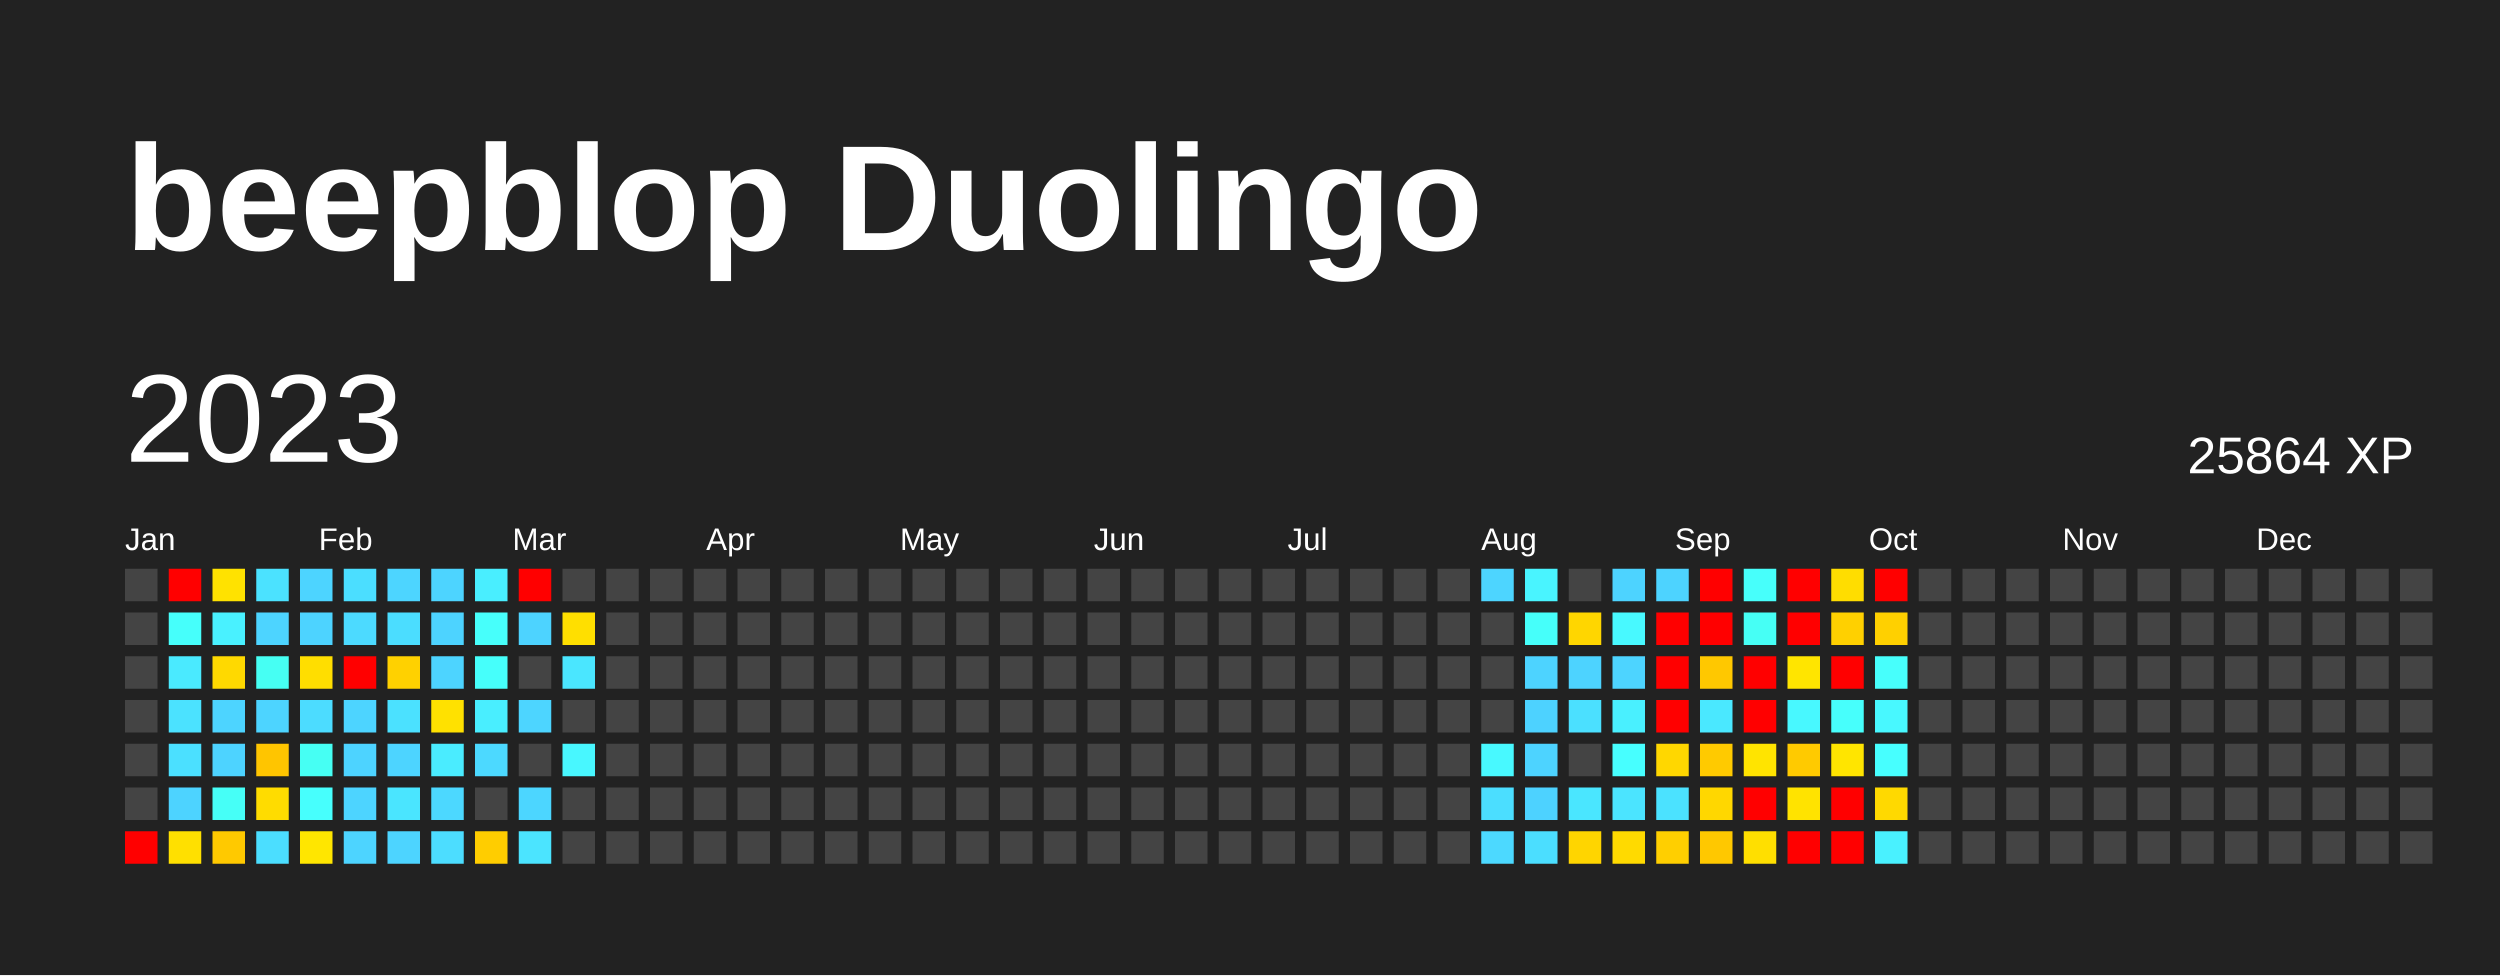
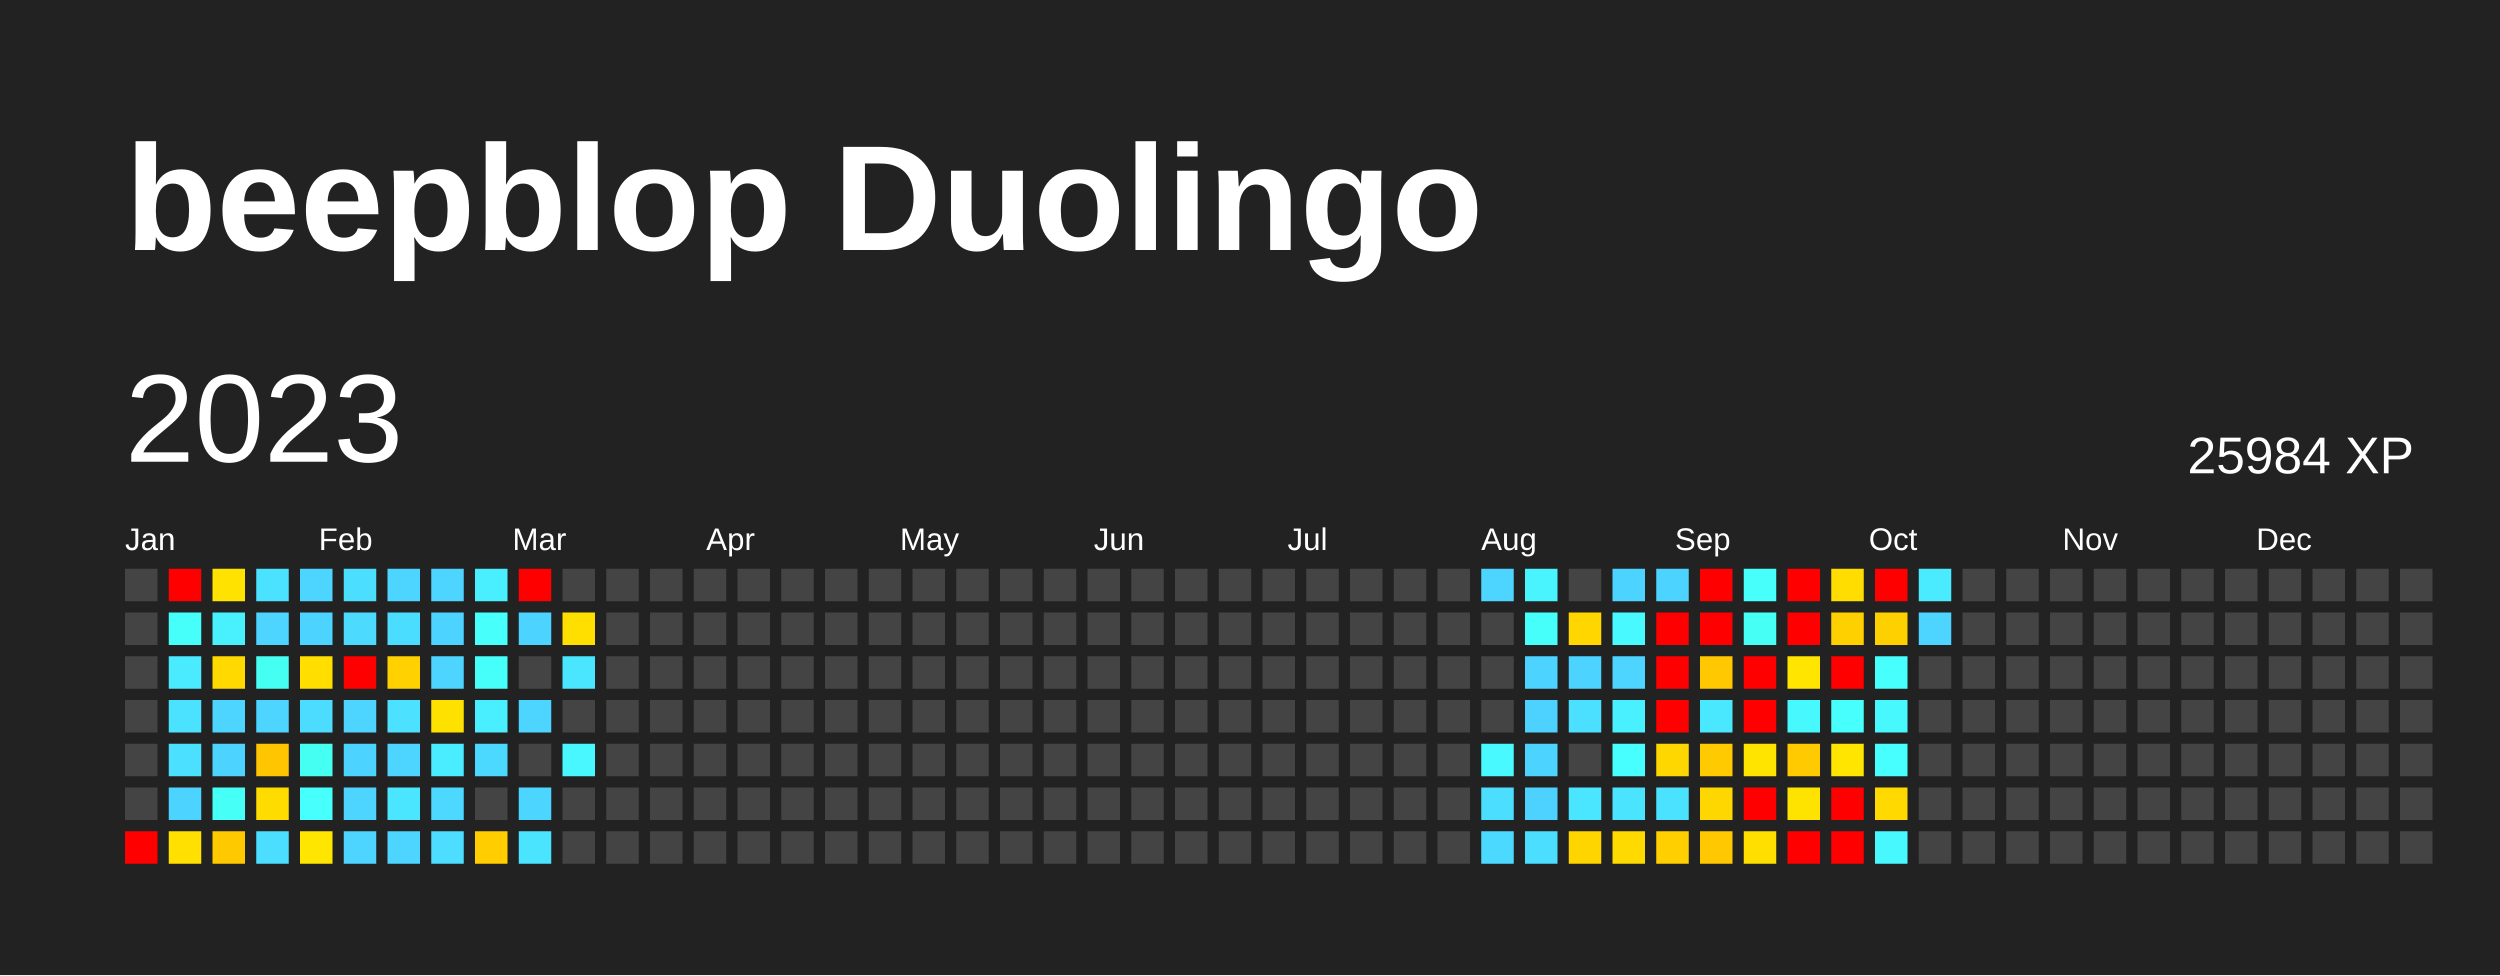
<svg xmlns="http://www.w3.org/2000/svg" baseProfile="full" height="78mm" version="1.1" viewBox="0,0,200,78" width="200mm">
  <defs />
  <rect fill="#222222" height="78" width="200" x="0" y="0" />
  <text fill="#FFFFFF" style="font-size:12px; font-family:Arial; font-weight:bold;" x="10" y="20">beepblop Duolingo</text>
  <text dominant-baseline="hanging" fill="#FFFFFF" style="font-size:10.0px; font-family:Arial;" x="10" y="30">2023</text>
-   <text dominant-baseline="hanging" fill="#FFFFFF" style="font-size:4.125px; font-family:Arial;" x="175" y="35">25864 XP</text>
+   <text dominant-baseline="hanging" fill="#FFFFFF" style="font-size:4.125px; font-family:Arial;" x="175" y="35">25984 XP</text>
  <text fill="#FFFFFF" style="font-size:2.5px; font-family:Arial" x="10.0" y="44">Jan</text>
  <text fill="#FFFFFF" style="font-size:2.5px; font-family:Arial" x="25.5" y="44">Feb</text>
  <text fill="#FFFFFF" style="font-size:2.5px; font-family:Arial" x="41.0" y="44">Mar</text>
  <text fill="#FFFFFF" style="font-size:2.5px; font-family:Arial" x="56.5" y="44">Apr</text>
  <text fill="#FFFFFF" style="font-size:2.5px; font-family:Arial" x="72.0" y="44">May</text>
  <text fill="#FFFFFF" style="font-size:2.5px; font-family:Arial" x="87.5" y="44">Jun</text>
  <text fill="#FFFFFF" style="font-size:2.5px; font-family:Arial" x="103.0" y="44">Jul</text>
  <text fill="#FFFFFF" style="font-size:2.5px; font-family:Arial" x="118.5" y="44">Aug</text>
  <text fill="#FFFFFF" style="font-size:2.5px; font-family:Arial" x="134.0" y="44">Sep</text>
  <text fill="#FFFFFF" style="font-size:2.5px; font-family:Arial" x="149.5" y="44">Oct</text>
  <text fill="#FFFFFF" style="font-size:2.5px; font-family:Arial" x="165.0" y="44">Nov</text>
  <text fill="#FFFFFF" style="font-size:2.5px; font-family:Arial" x="180.5" y="44">Dec</text>
  <rect fill="#444444" height="2.6" width="2.6" x="10.0" y="45.5" />
  <rect fill="#444444" height="2.6" width="2.6" x="10.0" y="49.0" />
  <rect fill="#444444" height="2.6" width="2.6" x="10.0" y="52.5" />
  <rect fill="#444444" height="2.6" width="2.6" x="10.0" y="56.0" />
  <rect fill="#444444" height="2.6" width="2.6" x="10.0" y="59.5" />
  <rect fill="#444444" height="2.6" width="2.6" x="10.0" y="63.0" />
  <rect fill="red" height="2.6" width="2.6" x="10.0" y="66.5" />
  <rect fill="red" height="2.6" width="2.6" x="13.5" y="45.5" />
  <rect fill="#46fffb" height="2.6" width="2.6" x="13.5" y="49.0" />
  <rect fill="#4aeaff" height="2.6" width="2.6" x="13.5" y="52.5" />
  <rect fill="#4be2ff" height="2.6" width="2.6" x="13.5" y="56.0" />
  <rect fill="#4be0ff" height="2.6" width="2.6" x="13.5" y="59.5" />
  <rect fill="#4dd3ff" height="2.6" width="2.6" x="13.5" y="63.0" />
  <rect fill="#ffe000" height="2.6" width="2.6" x="13.5" y="66.5" />
  <rect fill="#ffe200" height="2.6" width="2.6" x="17.0" y="45.5" />
  <rect fill="#49f1ff" height="2.6" width="2.6" x="17.0" y="49.0" />
  <rect fill="#ffd900" height="2.6" width="2.6" x="17.0" y="52.5" />
  <rect fill="#4dd4ff" height="2.6" width="2.6" x="17.0" y="56.0" />
  <rect fill="#4dd3ff" height="2.6" width="2.6" x="17.0" y="59.5" />
  <rect fill="#46fff7" height="2.6" width="2.6" x="17.0" y="63.0" />
  <rect fill="#ffc900" height="2.6" width="2.6" x="17.0" y="66.5" />
  <rect fill="#4be2ff" height="2.6" width="2.6" x="20.5" y="45.5" />
  <rect fill="#4dd4ff" height="2.6" width="2.6" x="20.5" y="49.0" />
  <rect fill="#46fff3" height="2.6" width="2.6" x="20.5" y="52.5" />
  <rect fill="#4dd4ff" height="2.6" width="2.6" x="20.5" y="56.0" />
  <rect fill="#ffc500" height="2.6" width="2.6" x="20.5" y="59.5" />
  <rect fill="#ffdc00" height="2.6" width="2.6" x="20.5" y="63.0" />
  <rect fill="#4bdeff" height="2.6" width="2.6" x="20.5" y="66.5" />
  <rect fill="#4dd4ff" height="2.6" width="2.6" x="24.0" y="45.5" />
  <rect fill="#4dd3ff" height="2.6" width="2.6" x="24.0" y="49.0" />
  <rect fill="#ffde00" height="2.6" width="2.6" x="24.0" y="52.5" />
  <rect fill="#4cdcff" height="2.6" width="2.6" x="24.0" y="56.0" />
  <rect fill="#46fff3" height="2.6" width="2.6" x="24.0" y="59.5" />
  <rect fill="#47fffd" height="2.6" width="2.6" x="24.0" y="63.0" />
  <rect fill="#ffe600" height="2.6" width="2.6" x="24.0" y="66.5" />
  <rect fill="#4bdeff" height="2.6" width="2.6" x="27.5" y="45.5" />
  <rect fill="#4cdaff" height="2.6" width="2.6" x="27.5" y="49.0" />
  <rect fill="red" height="2.6" width="2.6" x="27.5" y="52.5" />
  <rect fill="#4dd4ff" height="2.6" width="2.6" x="27.5" y="56.0" />
  <rect fill="#4dd3ff" height="2.6" width="2.6" x="27.5" y="59.5" />
  <rect fill="#4dd4ff" height="2.6" width="2.6" x="27.5" y="63.0" />
  <rect fill="#4dd4ff" height="2.6" width="2.6" x="27.5" y="66.5" />
  <rect fill="#4dd5ff" height="2.6" width="2.6" x="31.0" y="45.5" />
  <rect fill="#4bddff" height="2.6" width="2.6" x="31.0" y="49.0" />
  <rect fill="#ffd100" height="2.6" width="2.6" x="31.0" y="52.5" />
  <rect fill="#4be1ff" height="2.6" width="2.6" x="31.0" y="56.0" />
  <rect fill="#4dd4ff" height="2.6" width="2.6" x="31.0" y="59.5" />
  <rect fill="#4ae5ff" height="2.6" width="2.6" x="31.0" y="63.0" />
  <rect fill="#4dd4ff" height="2.6" width="2.6" x="31.0" y="66.5" />
  <rect fill="#4dd4ff" height="2.6" width="2.6" x="34.5" y="45.5" />
  <rect fill="#4dd3ff" height="2.6" width="2.6" x="34.5" y="49.0" />
  <rect fill="#4dd4ff" height="2.6" width="2.6" x="34.5" y="52.5" />
  <rect fill="#ffe100" height="2.6" width="2.6" x="34.5" y="56.0" />
  <rect fill="#4aecff" height="2.6" width="2.6" x="34.5" y="59.5" />
  <rect fill="#4cd8ff" height="2.6" width="2.6" x="34.5" y="63.0" />
  <rect fill="#4cddff" height="2.6" width="2.6" x="34.5" y="66.5" />
  <rect fill="#49eeff" height="2.6" width="2.6" x="38.0" y="45.5" />
  <rect fill="#47fffb" height="2.6" width="2.6" x="38.0" y="49.0" />
  <rect fill="#46fffb" height="2.6" width="2.6" x="38.0" y="52.5" />
  <rect fill="#49eeff" height="2.6" width="2.6" x="38.0" y="56.0" />
  <rect fill="#4cd9ff" height="2.6" width="2.6" x="38.0" y="59.5" />
  <rect fill="#444444" height="2.6" width="2.6" x="38.0" y="63.0" />
  <rect fill="#ffcd00" height="2.6" width="2.6" x="38.0" y="66.5" />
  <rect fill="red" height="2.6" width="2.6" x="41.5" y="45.5" />
  <rect fill="#4dd3ff" height="2.6" width="2.6" x="41.5" y="49.0" />
  <rect fill="#444444" height="2.6" width="2.6" x="41.5" y="52.5" />
  <rect fill="#4dd5ff" height="2.6" width="2.6" x="41.5" y="56.0" />
  <rect fill="#444444" height="2.6" width="2.6" x="41.5" y="59.5" />
  <rect fill="#4cd6ff" height="2.6" width="2.6" x="41.5" y="63.0" />
  <rect fill="#4be4ff" height="2.6" width="2.6" x="41.5" y="66.5" />
  <rect fill="#444444" height="2.6" width="2.6" x="45.0" y="45.5" />
  <rect fill="#ffdf00" height="2.6" width="2.6" x="45.0" y="49.0" />
  <rect fill="#4ae6ff" height="2.6" width="2.6" x="45.0" y="52.5" />
  <rect fill="#444444" height="2.6" width="2.6" x="45.0" y="56.0" />
  <rect fill="#48f7ff" height="2.6" width="2.6" x="45.0" y="59.5" />
  <rect fill="#444444" height="2.6" width="2.6" x="45.0" y="63.0" />
  <rect fill="#444444" height="2.6" width="2.6" x="45.0" y="66.5" />
  <rect fill="#444444" height="2.6" width="2.6" x="48.5" y="45.5" />
  <rect fill="#444444" height="2.6" width="2.6" x="48.5" y="49.0" />
  <rect fill="#444444" height="2.6" width="2.6" x="48.5" y="52.5" />
  <rect fill="#444444" height="2.6" width="2.6" x="48.5" y="56.0" />
  <rect fill="#444444" height="2.6" width="2.6" x="48.5" y="59.5" />
  <rect fill="#444444" height="2.6" width="2.6" x="48.5" y="63.0" />
  <rect fill="#444444" height="2.6" width="2.6" x="48.5" y="66.5" />
  <rect fill="#444444" height="2.6" width="2.6" x="52.0" y="45.5" />
  <rect fill="#444444" height="2.6" width="2.6" x="52.0" y="49.0" />
  <rect fill="#444444" height="2.6" width="2.6" x="52.0" y="52.5" />
  <rect fill="#444444" height="2.6" width="2.6" x="52.0" y="56.0" />
  <rect fill="#444444" height="2.6" width="2.6" x="52.0" y="59.5" />
  <rect fill="#444444" height="2.6" width="2.6" x="52.0" y="63.0" />
  <rect fill="#444444" height="2.6" width="2.6" x="52.0" y="66.5" />
  <rect fill="#444444" height="2.6" width="2.6" x="55.5" y="45.5" />
  <rect fill="#444444" height="2.6" width="2.6" x="55.5" y="49.0" />
  <rect fill="#444444" height="2.6" width="2.6" x="55.5" y="52.5" />
  <rect fill="#444444" height="2.6" width="2.6" x="55.5" y="56.0" />
  <rect fill="#444444" height="2.6" width="2.6" x="55.5" y="59.5" />
  <rect fill="#444444" height="2.6" width="2.6" x="55.5" y="63.0" />
  <rect fill="#444444" height="2.6" width="2.6" x="55.5" y="66.5" />
  <rect fill="#444444" height="2.6" width="2.6" x="59.0" y="45.5" />
  <rect fill="#444444" height="2.6" width="2.6" x="59.0" y="49.0" />
  <rect fill="#444444" height="2.6" width="2.6" x="59.0" y="52.5" />
  <rect fill="#444444" height="2.6" width="2.6" x="59.0" y="56.0" />
  <rect fill="#444444" height="2.6" width="2.6" x="59.0" y="59.5" />
  <rect fill="#444444" height="2.6" width="2.6" x="59.0" y="63.0" />
  <rect fill="#444444" height="2.6" width="2.6" x="59.0" y="66.5" />
  <rect fill="#444444" height="2.6" width="2.6" x="62.5" y="45.5" />
  <rect fill="#444444" height="2.6" width="2.6" x="62.5" y="49.0" />
  <rect fill="#444444" height="2.6" width="2.6" x="62.5" y="52.5" />
  <rect fill="#444444" height="2.6" width="2.6" x="62.5" y="56.0" />
  <rect fill="#444444" height="2.6" width="2.6" x="62.5" y="59.5" />
  <rect fill="#444444" height="2.6" width="2.6" x="62.5" y="63.0" />
  <rect fill="#444444" height="2.6" width="2.6" x="62.5" y="66.5" />
  <rect fill="#444444" height="2.6" width="2.6" x="66.0" y="45.5" />
  <rect fill="#444444" height="2.6" width="2.6" x="66.0" y="49.0" />
  <rect fill="#444444" height="2.6" width="2.6" x="66.0" y="52.5" />
  <rect fill="#444444" height="2.6" width="2.6" x="66.0" y="56.0" />
  <rect fill="#444444" height="2.6" width="2.6" x="66.0" y="59.5" />
  <rect fill="#444444" height="2.6" width="2.6" x="66.0" y="63.0" />
  <rect fill="#444444" height="2.6" width="2.6" x="66.0" y="66.5" />
  <rect fill="#444444" height="2.6" width="2.6" x="69.5" y="45.5" />
  <rect fill="#444444" height="2.6" width="2.6" x="69.5" y="49.0" />
  <rect fill="#444444" height="2.6" width="2.6" x="69.5" y="52.5" />
  <rect fill="#444444" height="2.6" width="2.6" x="69.5" y="56.0" />
  <rect fill="#444444" height="2.6" width="2.6" x="69.5" y="59.5" />
  <rect fill="#444444" height="2.6" width="2.6" x="69.5" y="63.0" />
  <rect fill="#444444" height="2.6" width="2.6" x="69.5" y="66.5" />
  <rect fill="#444444" height="2.6" width="2.6" x="73.0" y="45.5" />
  <rect fill="#444444" height="2.6" width="2.6" x="73.0" y="49.0" />
  <rect fill="#444444" height="2.6" width="2.6" x="73.0" y="52.5" />
  <rect fill="#444444" height="2.6" width="2.6" x="73.0" y="56.0" />
  <rect fill="#444444" height="2.6" width="2.6" x="73.0" y="59.5" />
  <rect fill="#444444" height="2.6" width="2.6" x="73.0" y="63.0" />
  <rect fill="#444444" height="2.6" width="2.6" x="73.0" y="66.5" />
  <rect fill="#444444" height="2.6" width="2.6" x="76.5" y="45.5" />
  <rect fill="#444444" height="2.6" width="2.6" x="76.5" y="49.0" />
  <rect fill="#444444" height="2.6" width="2.6" x="76.5" y="52.5" />
  <rect fill="#444444" height="2.6" width="2.6" x="76.5" y="56.0" />
  <rect fill="#444444" height="2.6" width="2.6" x="76.5" y="59.5" />
  <rect fill="#444444" height="2.6" width="2.6" x="76.5" y="63.0" />
  <rect fill="#444444" height="2.6" width="2.6" x="76.5" y="66.5" />
  <rect fill="#444444" height="2.6" width="2.6" x="80.0" y="45.5" />
  <rect fill="#444444" height="2.6" width="2.6" x="80.0" y="49.0" />
  <rect fill="#444444" height="2.6" width="2.6" x="80.0" y="52.5" />
  <rect fill="#444444" height="2.6" width="2.6" x="80.0" y="56.0" />
  <rect fill="#444444" height="2.6" width="2.6" x="80.0" y="59.5" />
  <rect fill="#444444" height="2.6" width="2.6" x="80.0" y="63.0" />
  <rect fill="#444444" height="2.6" width="2.6" x="80.0" y="66.5" />
  <rect fill="#444444" height="2.6" width="2.6" x="83.5" y="45.5" />
  <rect fill="#444444" height="2.6" width="2.6" x="83.5" y="49.0" />
  <rect fill="#444444" height="2.6" width="2.6" x="83.5" y="52.5" />
  <rect fill="#444444" height="2.6" width="2.6" x="83.5" y="56.0" />
  <rect fill="#444444" height="2.6" width="2.6" x="83.5" y="59.5" />
  <rect fill="#444444" height="2.6" width="2.6" x="83.5" y="63.0" />
  <rect fill="#444444" height="2.6" width="2.6" x="83.5" y="66.5" />
  <rect fill="#444444" height="2.6" width="2.6" x="87.0" y="45.5" />
  <rect fill="#444444" height="2.6" width="2.6" x="87.0" y="49.0" />
  <rect fill="#444444" height="2.6" width="2.6" x="87.0" y="52.5" />
  <rect fill="#444444" height="2.6" width="2.6" x="87.0" y="56.0" />
  <rect fill="#444444" height="2.6" width="2.6" x="87.0" y="59.5" />
  <rect fill="#444444" height="2.6" width="2.6" x="87.0" y="63.0" />
  <rect fill="#444444" height="2.6" width="2.6" x="87.0" y="66.5" />
  <rect fill="#444444" height="2.6" width="2.6" x="90.5" y="45.5" />
  <rect fill="#444444" height="2.6" width="2.6" x="90.5" y="49.0" />
  <rect fill="#444444" height="2.6" width="2.6" x="90.5" y="52.5" />
  <rect fill="#444444" height="2.6" width="2.6" x="90.5" y="56.0" />
  <rect fill="#444444" height="2.6" width="2.6" x="90.5" y="59.5" />
  <rect fill="#444444" height="2.6" width="2.6" x="90.5" y="63.0" />
  <rect fill="#444444" height="2.6" width="2.6" x="90.5" y="66.5" />
  <rect fill="#444444" height="2.6" width="2.6" x="94.0" y="45.5" />
  <rect fill="#444444" height="2.6" width="2.6" x="94.0" y="49.0" />
  <rect fill="#444444" height="2.6" width="2.6" x="94.0" y="52.5" />
  <rect fill="#444444" height="2.6" width="2.6" x="94.0" y="56.0" />
  <rect fill="#444444" height="2.6" width="2.6" x="94.0" y="59.5" />
  <rect fill="#444444" height="2.6" width="2.6" x="94.0" y="63.0" />
  <rect fill="#444444" height="2.6" width="2.6" x="94.0" y="66.5" />
  <rect fill="#444444" height="2.6" width="2.6" x="97.5" y="45.5" />
  <rect fill="#444444" height="2.6" width="2.6" x="97.5" y="49.0" />
  <rect fill="#444444" height="2.6" width="2.6" x="97.5" y="52.5" />
  <rect fill="#444444" height="2.6" width="2.6" x="97.5" y="56.0" />
  <rect fill="#444444" height="2.6" width="2.6" x="97.5" y="59.5" />
  <rect fill="#444444" height="2.6" width="2.6" x="97.5" y="63.0" />
  <rect fill="#444444" height="2.6" width="2.6" x="97.5" y="66.5" />
  <rect fill="#444444" height="2.6" width="2.6" x="101.0" y="45.5" />
  <rect fill="#444444" height="2.6" width="2.6" x="101.0" y="49.0" />
  <rect fill="#444444" height="2.6" width="2.6" x="101.0" y="52.5" />
  <rect fill="#444444" height="2.6" width="2.6" x="101.0" y="56.0" />
  <rect fill="#444444" height="2.6" width="2.6" x="101.0" y="59.5" />
  <rect fill="#444444" height="2.6" width="2.6" x="101.0" y="63.0" />
  <rect fill="#444444" height="2.6" width="2.6" x="101.0" y="66.5" />
  <rect fill="#444444" height="2.6" width="2.6" x="104.5" y="45.5" />
  <rect fill="#444444" height="2.6" width="2.6" x="104.5" y="49.0" />
  <rect fill="#444444" height="2.6" width="2.6" x="104.5" y="52.5" />
  <rect fill="#444444" height="2.6" width="2.6" x="104.5" y="56.0" />
  <rect fill="#444444" height="2.6" width="2.6" x="104.5" y="59.5" />
  <rect fill="#444444" height="2.6" width="2.6" x="104.5" y="63.0" />
  <rect fill="#444444" height="2.6" width="2.6" x="104.5" y="66.5" />
  <rect fill="#444444" height="2.6" width="2.6" x="108.0" y="45.5" />
  <rect fill="#444444" height="2.6" width="2.6" x="108.0" y="49.0" />
  <rect fill="#444444" height="2.6" width="2.6" x="108.0" y="52.5" />
  <rect fill="#444444" height="2.6" width="2.6" x="108.0" y="56.0" />
  <rect fill="#444444" height="2.6" width="2.6" x="108.0" y="59.5" />
  <rect fill="#444444" height="2.6" width="2.6" x="108.0" y="63.0" />
  <rect fill="#444444" height="2.6" width="2.6" x="108.0" y="66.5" />
  <rect fill="#444444" height="2.6" width="2.6" x="111.5" y="45.5" />
  <rect fill="#444444" height="2.6" width="2.6" x="111.5" y="49.0" />
  <rect fill="#444444" height="2.6" width="2.6" x="111.5" y="52.5" />
  <rect fill="#444444" height="2.6" width="2.6" x="111.5" y="56.0" />
  <rect fill="#444444" height="2.6" width="2.6" x="111.5" y="59.5" />
  <rect fill="#444444" height="2.6" width="2.6" x="111.5" y="63.0" />
  <rect fill="#444444" height="2.6" width="2.6" x="111.5" y="66.5" />
  <rect fill="#444444" height="2.6" width="2.6" x="115.0" y="45.5" />
  <rect fill="#444444" height="2.6" width="2.6" x="115.0" y="49.0" />
  <rect fill="#444444" height="2.6" width="2.6" x="115.0" y="52.5" />
  <rect fill="#444444" height="2.6" width="2.6" x="115.0" y="56.0" />
  <rect fill="#444444" height="2.6" width="2.6" x="115.0" y="59.5" />
  <rect fill="#444444" height="2.6" width="2.6" x="115.0" y="63.0" />
  <rect fill="#444444" height="2.6" width="2.6" x="115.0" y="66.5" />
  <rect fill="#4dd5ff" height="2.6" width="2.6" x="118.5" y="45.5" />
  <rect fill="#444444" height="2.6" width="2.6" x="118.5" y="49.0" />
  <rect fill="#444444" height="2.6" width="2.6" x="118.5" y="52.5" />
  <rect fill="#444444" height="2.6" width="2.6" x="118.5" y="56.0" />
  <rect fill="#48f9ff" height="2.6" width="2.6" x="118.5" y="59.5" />
  <rect fill="#4bdeff" height="2.6" width="2.6" x="118.5" y="63.0" />
  <rect fill="#4cd9ff" height="2.6" width="2.6" x="118.5" y="66.5" />
  <rect fill="#49f4ff" height="2.6" width="2.6" x="122.0" y="45.5" />
  <rect fill="#46fffa" height="2.6" width="2.6" x="122.0" y="49.0" />
  <rect fill="#4dd3ff" height="2.6" width="2.6" x="122.0" y="52.5" />
  <rect fill="#4dd2ff" height="2.6" width="2.6" x="122.0" y="56.0" />
  <rect fill="#4dd3ff" height="2.6" width="2.6" x="122.0" y="59.5" />
  <rect fill="#4dd2ff" height="2.6" width="2.6" x="122.0" y="63.0" />
  <rect fill="#4bdeff" height="2.6" width="2.6" x="122.0" y="66.5" />
  <rect fill="#444444" height="2.6" width="2.6" x="125.5" y="45.5" />
  <rect fill="#ffd600" height="2.6" width="2.6" x="125.5" y="49.0" />
  <rect fill="#4dd3ff" height="2.6" width="2.6" x="125.5" y="52.5" />
  <rect fill="#4be0ff" height="2.6" width="2.6" x="125.5" y="56.0" />
  <rect fill="#444444" height="2.6" width="2.6" x="125.5" y="59.5" />
  <rect fill="#4ae6ff" height="2.6" width="2.6" x="125.5" y="63.0" />
  <rect fill="#ffd500" height="2.6" width="2.6" x="125.5" y="66.5" />
  <rect fill="#4dd3ff" height="2.6" width="2.6" x="129.0" y="45.5" />
  <rect fill="#48f9ff" height="2.6" width="2.6" x="129.0" y="49.0" />
  <rect fill="#4dd4ff" height="2.6" width="2.6" x="129.0" y="52.5" />
  <rect fill="#49f0ff" height="2.6" width="2.6" x="129.0" y="56.0" />
  <rect fill="#47ffff" height="2.6" width="2.6" x="129.0" y="59.5" />
  <rect fill="#4be4ff" height="2.6" width="2.6" x="129.0" y="63.0" />
  <rect fill="#ffda00" height="2.6" width="2.6" x="129.0" y="66.5" />
  <rect fill="#4dd3ff" height="2.6" width="2.6" x="132.5" y="45.5" />
  <rect fill="red" height="2.6" width="2.6" x="132.5" y="49.0" />
  <rect fill="red" height="2.6" width="2.6" x="132.5" y="52.5" />
  <rect fill="red" height="2.6" width="2.6" x="132.5" y="56.0" />
  <rect fill="#ffd700" height="2.6" width="2.6" x="132.5" y="59.5" />
  <rect fill="#4be2ff" height="2.6" width="2.6" x="132.5" y="63.0" />
  <rect fill="#ffcf00" height="2.6" width="2.6" x="132.5" y="66.5" />
  <rect fill="red" height="2.6" width="2.6" x="136.0" y="45.5" />
  <rect fill="red" height="2.6" width="2.6" x="136.0" y="49.0" />
  <rect fill="#ffc800" height="2.6" width="2.6" x="136.0" y="52.5" />
  <rect fill="#4ae8ff" height="2.6" width="2.6" x="136.0" y="56.0" />
  <rect fill="#ffca00" height="2.6" width="2.6" x="136.0" y="59.5" />
  <rect fill="#ffd700" height="2.6" width="2.6" x="136.0" y="63.0" />
  <rect fill="#ffc800" height="2.6" width="2.6" x="136.0" y="66.5" />
  <rect fill="#47fffb" height="2.6" width="2.6" x="139.5" y="45.5" />
  <rect fill="#46fff5" height="2.6" width="2.6" x="139.5" y="49.0" />
  <rect fill="red" height="2.6" width="2.6" x="139.5" y="52.5" />
  <rect fill="red" height="2.6" width="2.6" x="139.5" y="56.0" />
  <rect fill="#ffe400" height="2.6" width="2.6" x="139.5" y="59.5" />
  <rect fill="red" height="2.6" width="2.6" x="139.5" y="63.0" />
  <rect fill="#ffdf00" height="2.6" width="2.6" x="139.5" y="66.5" />
  <rect fill="red" height="2.6" width="2.6" x="143.0" y="45.5" />
  <rect fill="red" height="2.6" width="2.6" x="143.0" y="49.0" />
  <rect fill="#ffe500" height="2.6" width="2.6" x="143.0" y="52.5" />
  <rect fill="#48f8ff" height="2.6" width="2.6" x="143.0" y="56.0" />
  <rect fill="#ffca00" height="2.6" width="2.6" x="143.0" y="59.5" />
  <rect fill="#ffe300" height="2.6" width="2.6" x="143.0" y="63.0" />
  <rect fill="red" height="2.6" width="2.6" x="143.0" y="66.5" />
  <rect fill="#ffdd00" height="2.6" width="2.6" x="146.5" y="45.5" />
  <rect fill="#ffd000" height="2.6" width="2.6" x="146.5" y="49.0" />
  <rect fill="red" height="2.6" width="2.6" x="146.5" y="52.5" />
  <rect fill="#47fffc" height="2.6" width="2.6" x="146.5" y="56.0" />
  <rect fill="#ffe500" height="2.6" width="2.6" x="146.5" y="59.5" />
  <rect fill="red" height="2.6" width="2.6" x="146.5" y="63.0" />
  <rect fill="red" height="2.6" width="2.6" x="146.5" y="66.5" />
  <rect fill="red" height="2.6" width="2.6" x="150.0" y="45.5" />
  <rect fill="#ffd000" height="2.6" width="2.6" x="150.0" y="49.0" />
  <rect fill="#47fffc" height="2.6" width="2.6" x="150.0" y="52.5" />
  <rect fill="#48f8ff" height="2.6" width="2.6" x="150.0" y="56.0" />
  <rect fill="#47ffff" height="2.6" width="2.6" x="150.0" y="59.5" />
  <rect fill="#ffd900" height="2.6" width="2.6" x="150.0" y="63.0" />
-   <rect fill="#49f1ff" height="2.6" width="2.6" x="150.0" y="66.5" />
-   <rect fill="#444444" height="2.6" width="2.6" x="153.5" y="45.5" />
-   <rect fill="#444444" height="2.6" width="2.6" x="153.5" y="49.0" />
+   <rect fill="#48f8ff" height="2.6" width="2.6" x="150.0" y="66.5" />
+   <rect fill="#4aeaff" height="2.6" width="2.6" x="153.5" y="45.5" />
+   <rect fill="#4dd5ff" height="2.6" width="2.6" x="153.5" y="49.0" />
  <rect fill="#444444" height="2.6" width="2.6" x="153.5" y="52.5" />
  <rect fill="#444444" height="2.6" width="2.6" x="153.5" y="56.0" />
  <rect fill="#444444" height="2.6" width="2.6" x="153.5" y="59.5" />
  <rect fill="#444444" height="2.6" width="2.6" x="153.5" y="63.0" />
  <rect fill="#444444" height="2.6" width="2.6" x="153.5" y="66.5" />
  <rect fill="#444444" height="2.6" width="2.6" x="157.0" y="45.5" />
  <rect fill="#444444" height="2.6" width="2.6" x="157.0" y="49.0" />
  <rect fill="#444444" height="2.6" width="2.6" x="157.0" y="52.5" />
  <rect fill="#444444" height="2.6" width="2.6" x="157.0" y="56.0" />
  <rect fill="#444444" height="2.6" width="2.6" x="157.0" y="59.5" />
  <rect fill="#444444" height="2.6" width="2.6" x="157.0" y="63.0" />
  <rect fill="#444444" height="2.6" width="2.6" x="157.0" y="66.5" />
  <rect fill="#444444" height="2.6" width="2.6" x="160.5" y="45.5" />
  <rect fill="#444444" height="2.6" width="2.6" x="160.5" y="49.0" />
  <rect fill="#444444" height="2.6" width="2.6" x="160.5" y="52.5" />
  <rect fill="#444444" height="2.6" width="2.6" x="160.5" y="56.0" />
  <rect fill="#444444" height="2.6" width="2.6" x="160.5" y="59.5" />
  <rect fill="#444444" height="2.6" width="2.6" x="160.5" y="63.0" />
  <rect fill="#444444" height="2.6" width="2.6" x="160.5" y="66.5" />
  <rect fill="#444444" height="2.6" width="2.6" x="164.0" y="45.5" />
  <rect fill="#444444" height="2.6" width="2.6" x="164.0" y="49.0" />
  <rect fill="#444444" height="2.6" width="2.6" x="164.0" y="52.5" />
  <rect fill="#444444" height="2.6" width="2.6" x="164.0" y="56.0" />
  <rect fill="#444444" height="2.6" width="2.6" x="164.0" y="59.5" />
  <rect fill="#444444" height="2.6" width="2.6" x="164.0" y="63.0" />
  <rect fill="#444444" height="2.6" width="2.6" x="164.0" y="66.5" />
  <rect fill="#444444" height="2.6" width="2.6" x="167.5" y="45.5" />
  <rect fill="#444444" height="2.6" width="2.6" x="167.5" y="49.0" />
  <rect fill="#444444" height="2.6" width="2.6" x="167.5" y="52.5" />
  <rect fill="#444444" height="2.6" width="2.6" x="167.5" y="56.0" />
  <rect fill="#444444" height="2.6" width="2.6" x="167.5" y="59.5" />
  <rect fill="#444444" height="2.6" width="2.6" x="167.5" y="63.0" />
  <rect fill="#444444" height="2.6" width="2.6" x="167.5" y="66.5" />
  <rect fill="#444444" height="2.6" width="2.6" x="171.0" y="45.5" />
  <rect fill="#444444" height="2.6" width="2.6" x="171.0" y="49.0" />
  <rect fill="#444444" height="2.6" width="2.6" x="171.0" y="52.5" />
  <rect fill="#444444" height="2.6" width="2.6" x="171.0" y="56.0" />
  <rect fill="#444444" height="2.6" width="2.6" x="171.0" y="59.5" />
  <rect fill="#444444" height="2.6" width="2.6" x="171.0" y="63.0" />
  <rect fill="#444444" height="2.6" width="2.6" x="171.0" y="66.5" />
  <rect fill="#444444" height="2.6" width="2.6" x="174.5" y="45.5" />
  <rect fill="#444444" height="2.6" width="2.6" x="174.5" y="49.0" />
  <rect fill="#444444" height="2.6" width="2.6" x="174.5" y="52.5" />
  <rect fill="#444444" height="2.6" width="2.6" x="174.5" y="56.0" />
  <rect fill="#444444" height="2.6" width="2.6" x="174.5" y="59.5" />
  <rect fill="#444444" height="2.6" width="2.6" x="174.5" y="63.0" />
  <rect fill="#444444" height="2.6" width="2.6" x="174.5" y="66.5" />
  <rect fill="#444444" height="2.6" width="2.6" x="178.0" y="45.5" />
  <rect fill="#444444" height="2.6" width="2.6" x="178.0" y="49.0" />
  <rect fill="#444444" height="2.6" width="2.6" x="178.0" y="52.5" />
  <rect fill="#444444" height="2.6" width="2.6" x="178.0" y="56.0" />
  <rect fill="#444444" height="2.6" width="2.6" x="178.0" y="59.5" />
  <rect fill="#444444" height="2.6" width="2.6" x="178.0" y="63.0" />
  <rect fill="#444444" height="2.6" width="2.6" x="178.0" y="66.5" />
  <rect fill="#444444" height="2.6" width="2.6" x="181.5" y="45.5" />
  <rect fill="#444444" height="2.6" width="2.6" x="181.5" y="49.0" />
  <rect fill="#444444" height="2.6" width="2.6" x="181.5" y="52.5" />
  <rect fill="#444444" height="2.6" width="2.6" x="181.5" y="56.0" />
  <rect fill="#444444" height="2.6" width="2.6" x="181.5" y="59.5" />
  <rect fill="#444444" height="2.6" width="2.6" x="181.5" y="63.0" />
  <rect fill="#444444" height="2.6" width="2.6" x="181.5" y="66.5" />
  <rect fill="#444444" height="2.6" width="2.6" x="185.0" y="45.5" />
  <rect fill="#444444" height="2.6" width="2.6" x="185.0" y="49.0" />
  <rect fill="#444444" height="2.6" width="2.6" x="185.0" y="52.5" />
  <rect fill="#444444" height="2.6" width="2.6" x="185.0" y="56.0" />
  <rect fill="#444444" height="2.6" width="2.6" x="185.0" y="59.5" />
  <rect fill="#444444" height="2.6" width="2.6" x="185.0" y="63.0" />
  <rect fill="#444444" height="2.6" width="2.6" x="185.0" y="66.5" />
  <rect fill="#444444" height="2.6" width="2.6" x="188.5" y="45.5" />
  <rect fill="#444444" height="2.6" width="2.6" x="188.5" y="49.0" />
  <rect fill="#444444" height="2.6" width="2.6" x="188.5" y="52.5" />
  <rect fill="#444444" height="2.6" width="2.6" x="188.5" y="56.0" />
  <rect fill="#444444" height="2.6" width="2.6" x="188.5" y="59.5" />
  <rect fill="#444444" height="2.6" width="2.6" x="188.5" y="63.0" />
  <rect fill="#444444" height="2.6" width="2.6" x="188.5" y="66.5" />
  <rect fill="#444444" height="2.6" width="2.6" x="192.0" y="45.5" />
  <rect fill="#444444" height="2.6" width="2.6" x="192.0" y="49.0" />
  <rect fill="#444444" height="2.6" width="2.6" x="192.0" y="52.5" />
  <rect fill="#444444" height="2.6" width="2.6" x="192.0" y="56.0" />
  <rect fill="#444444" height="2.6" width="2.6" x="192.0" y="59.5" />
  <rect fill="#444444" height="2.6" width="2.6" x="192.0" y="63.0" />
  <rect fill="#444444" height="2.6" width="2.6" x="192.0" y="66.5" />
</svg>
